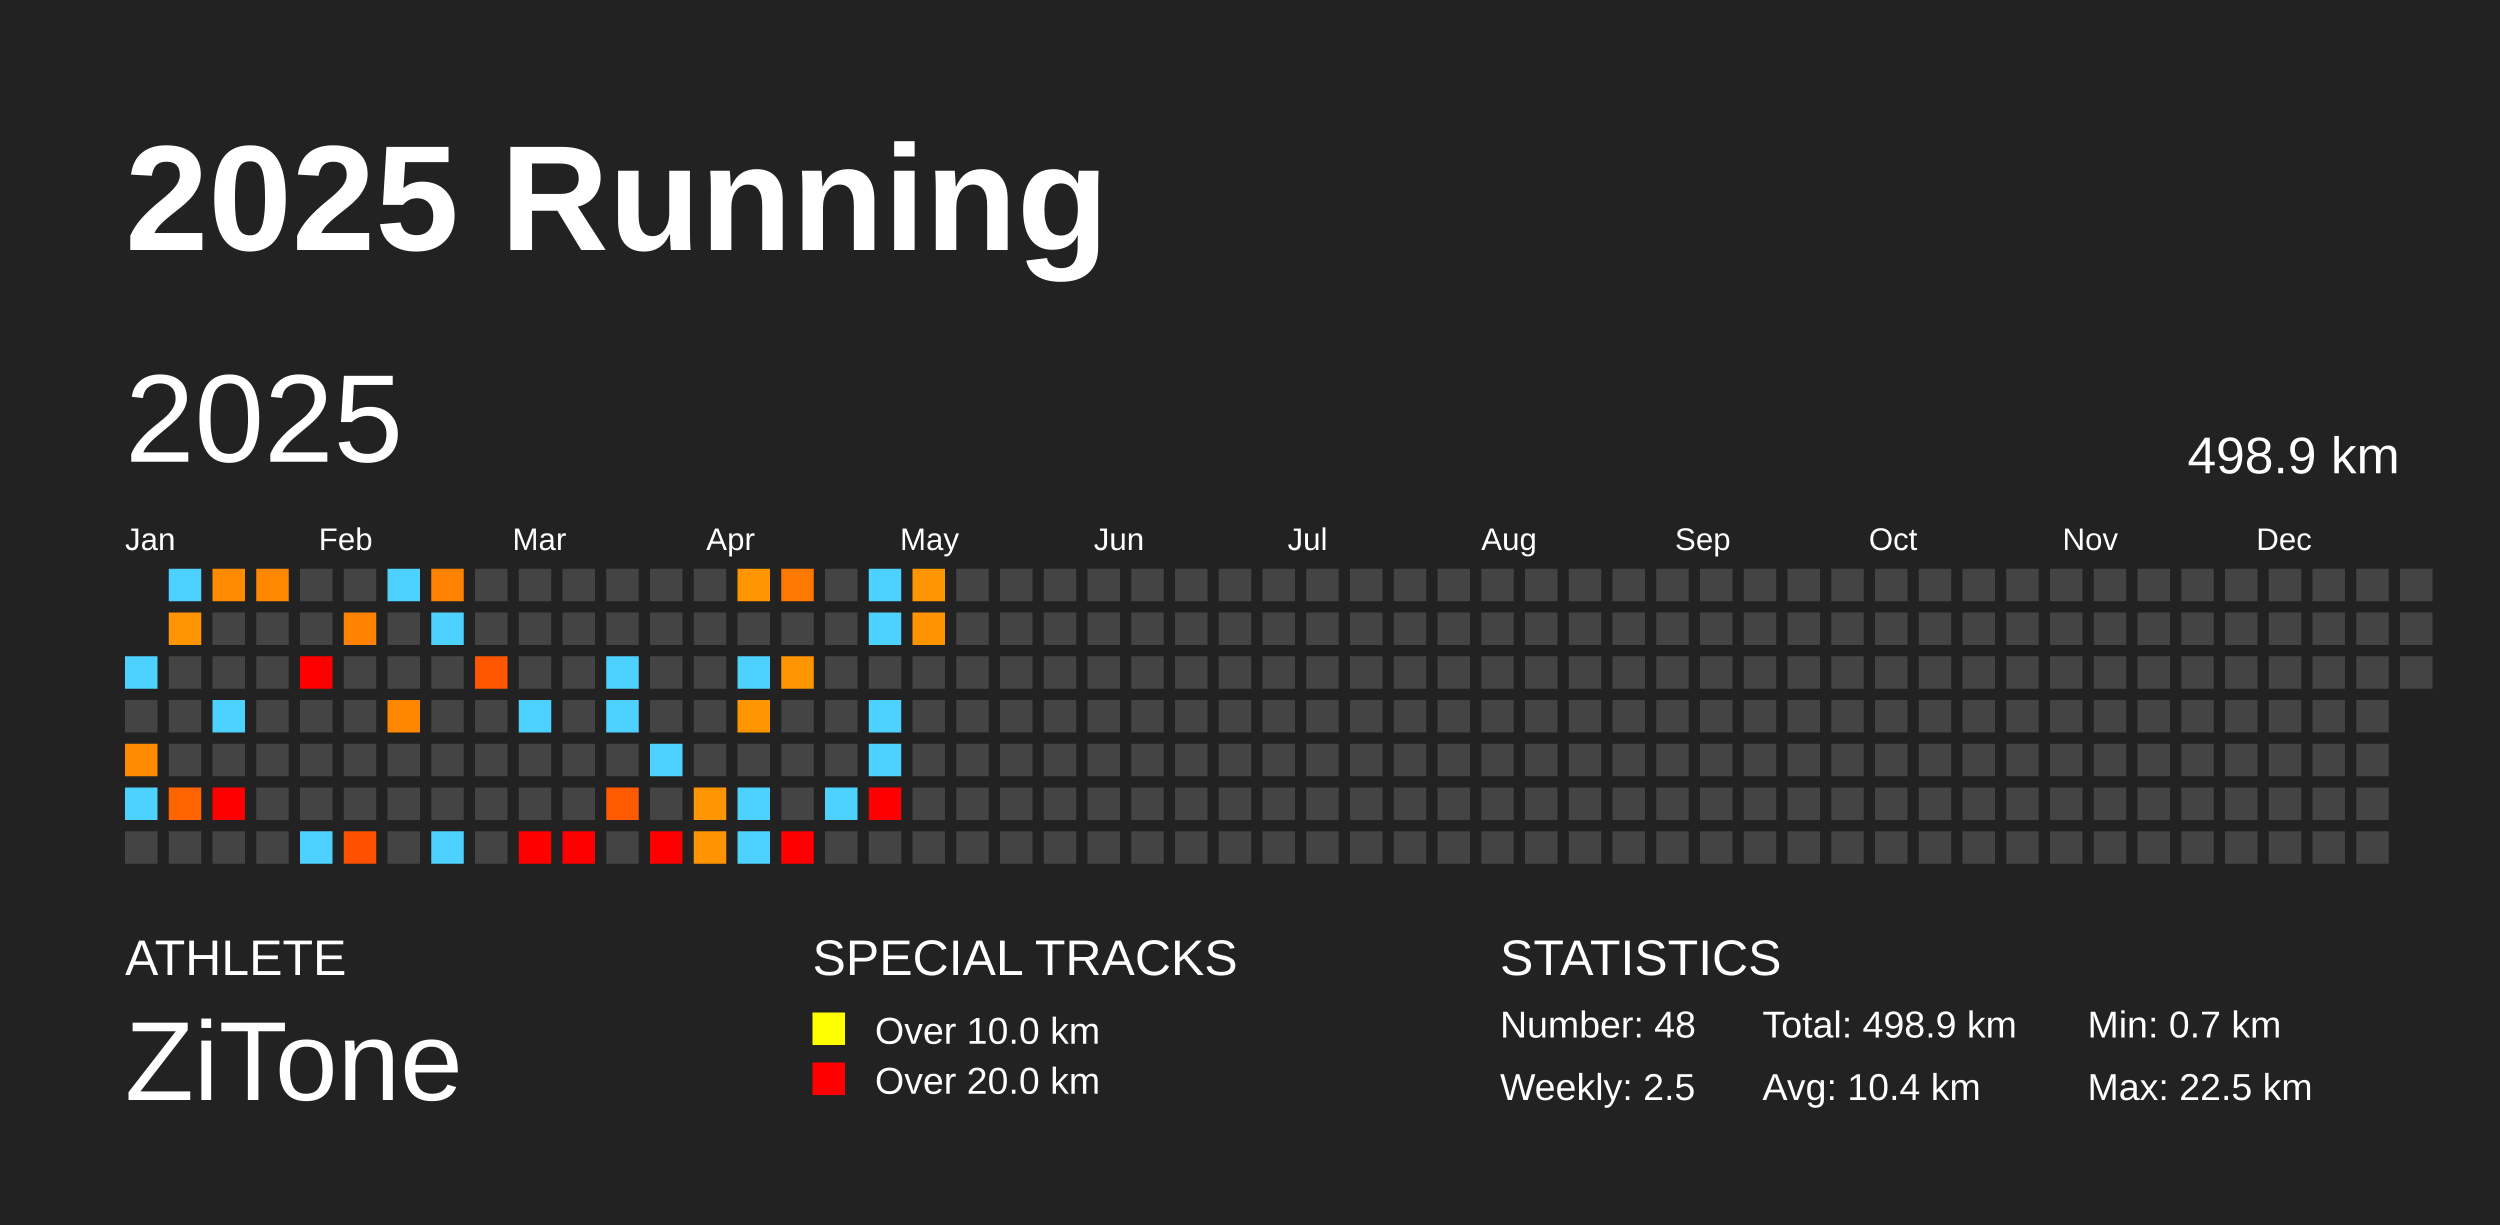
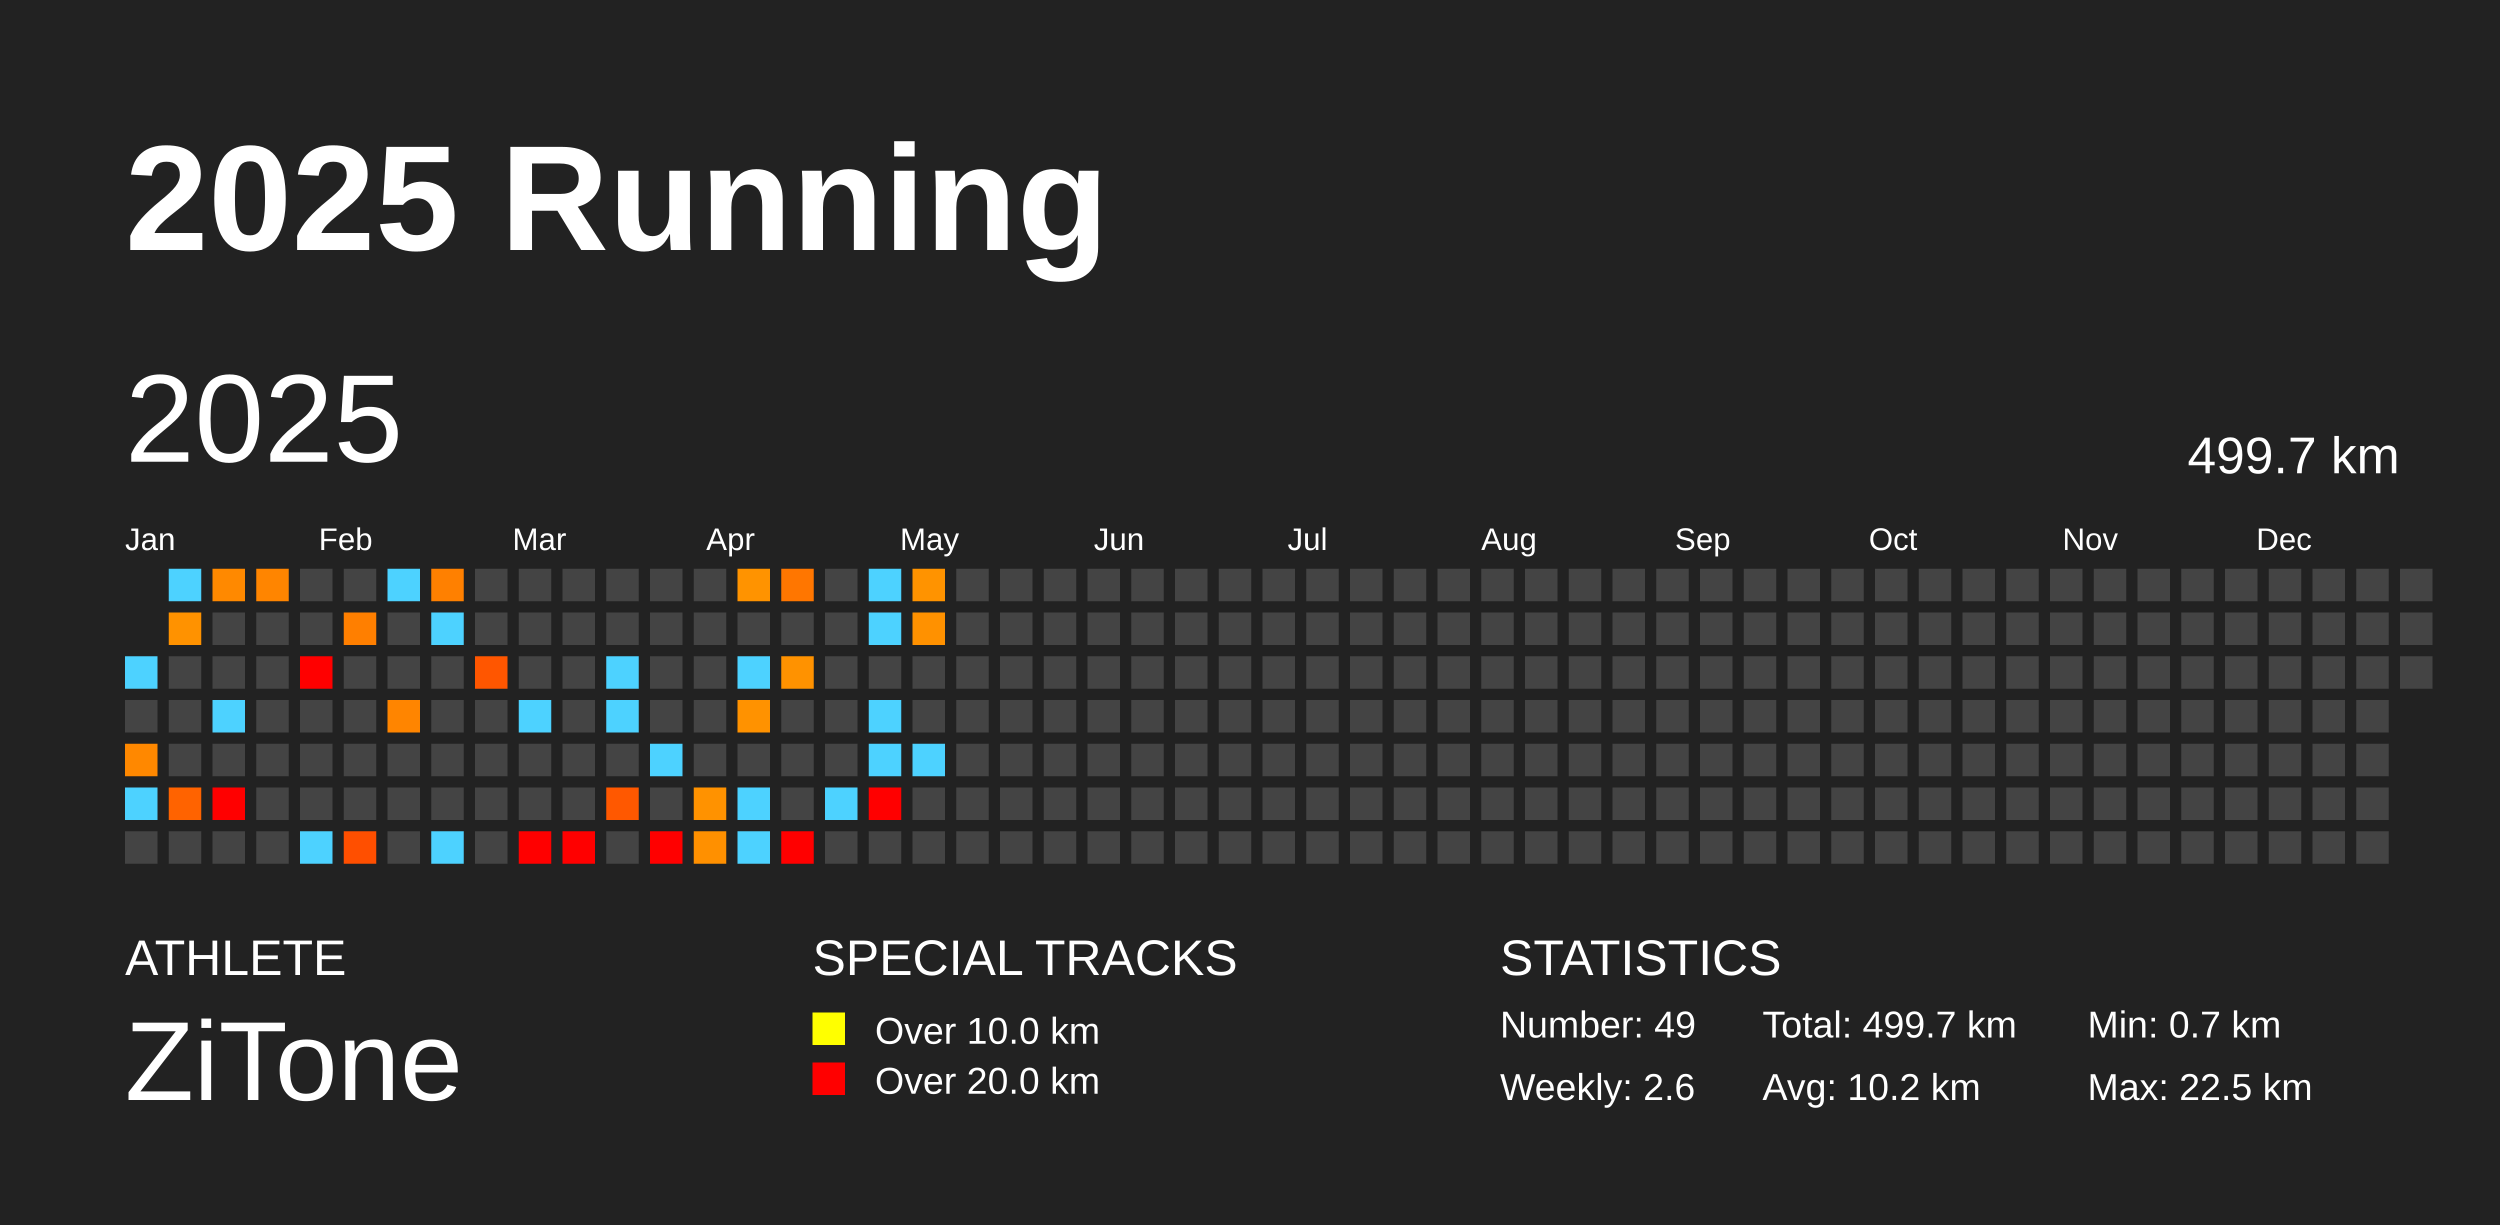
<svg xmlns="http://www.w3.org/2000/svg" baseProfile="full" height="98mm" version="1.1" viewBox="0,0,200,98" width="200mm">
  <defs />
  <rect fill="#222222" height="98" width="200" x="0" y="0" />
  <text fill="#FFFFFF" style="font-size:12px; font-family:Arial; font-weight:bold;" x="10" y="20">2025 Running</text>
  <text fill="#FFFFFF" style="font-size:4px; font-family:Arial" x="10" y="78">ATHLETE</text>
  <text fill="#FFFFFF" style="font-size:9px; font-family:Arial" x="10" y="88">ZiTone</text>
  <text fill="#FFFFFF" style="font-size:4px; font-family:Arial" x="65" y="78">SPECIAL TRACKS</text>
  <rect fill="yellow" height="2.6" width="2.6" x="65" y="81" />
  <text fill="#FFFFFF" style="font-size:3px; font-family:Arial" x="70" y="83.5">Over 10.0 km</text>
  <rect fill="red" height="2.6" width="2.6" x="65" y="85" />
  <text fill="#FFFFFF" style="font-size:3px; font-family:Arial" x="70" y="87.5">Over 20.0 km</text>
  <text fill="#FFFFFF" style="font-size:4px; font-family:Arial" x="120" y="78">STATISTICS</text>
-   <text fill="#FFFFFF" style="font-size:3px; font-family:Arial" x="120" y="83">Number: 48</text>
-   <text fill="#FFFFFF" style="font-size:3px; font-family:Arial" x="120" y="88">Weekly: 2.5</text>
-   <text fill="#FFFFFF" style="font-size:3px; font-family:Arial" x="141" y="83">Total: 498.9 km</text>
-   <text fill="#FFFFFF" style="font-size:3px; font-family:Arial" x="141" y="88">Avg: 10.4 km</text>
+   <text fill="#FFFFFF" style="font-size:3px; font-family:Arial" x="120" y="83">Number: 49</text>
+   <text fill="#FFFFFF" style="font-size:3px; font-family:Arial" x="120" y="88">Weekly: 2.6</text>
+   <text fill="#FFFFFF" style="font-size:3px; font-family:Arial" x="141" y="83">Total: 499.7 km</text>
+   <text fill="#FFFFFF" style="font-size:3px; font-family:Arial" x="141" y="88">Avg: 10.2 km</text>
  <text fill="#FFFFFF" style="font-size:3px; font-family:Arial" x="167" y="83">Min: 0.7 km</text>
  <text fill="#FFFFFF" style="font-size:3px; font-family:Arial" x="167" y="88">Max: 22.5 km</text>
  <text dominant-baseline="hanging" fill="#FFFFFF" style="font-size:10.0px; font-family:Arial;" x="10" y="30">2025</text>
-   <text dominant-baseline="hanging" fill="#FFFFFF" style="font-size:4.125px; font-family:Arial;" x="175" y="35">498.9 km</text>
+   <text dominant-baseline="hanging" fill="#FFFFFF" style="font-size:4.125px; font-family:Arial;" x="175" y="35">499.7 km</text>
  <text fill="#FFFFFF" style="font-size:2.5px; font-family:Arial" x="10.0" y="44">Jan</text>
  <text fill="#FFFFFF" style="font-size:2.5px; font-family:Arial" x="25.5" y="44">Feb</text>
  <text fill="#FFFFFF" style="font-size:2.5px; font-family:Arial" x="41.0" y="44">Mar</text>
  <text fill="#FFFFFF" style="font-size:2.5px; font-family:Arial" x="56.5" y="44">Apr</text>
  <text fill="#FFFFFF" style="font-size:2.5px; font-family:Arial" x="72.0" y="44">May</text>
  <text fill="#FFFFFF" style="font-size:2.5px; font-family:Arial" x="87.5" y="44">Jun</text>
  <text fill="#FFFFFF" style="font-size:2.5px; font-family:Arial" x="103.0" y="44">Jul</text>
  <text fill="#FFFFFF" style="font-size:2.5px; font-family:Arial" x="118.5" y="44">Aug</text>
  <text fill="#FFFFFF" style="font-size:2.5px; font-family:Arial" x="134.0" y="44">Sep</text>
  <text fill="#FFFFFF" style="font-size:2.5px; font-family:Arial" x="149.5" y="44">Oct</text>
  <text fill="#FFFFFF" style="font-size:2.5px; font-family:Arial" x="165.0" y="44">Nov</text>
  <text fill="#FFFFFF" style="font-size:2.5px; font-family:Arial" x="180.5" y="44">Dec</text>
  <rect fill="#4dd2ff" height="2.6" width="2.6" x="10.0" y="52.5" />
  <rect fill="#444444" height="2.6" width="2.6" x="10.0" y="56.0" />
-   <rect fill="#ff8b00" height="2.6" width="2.6" x="10.0" y="59.5" />
+   <rect fill="#ff8800" height="2.6" width="2.6" x="10.0" y="59.5" />
  <rect fill="#4dd2ff" height="2.6" width="2.6" x="10.0" y="63.0" />
  <rect fill="#444444" height="2.6" width="2.6" x="10.0" y="66.5" />
  <rect fill="#4dd2ff" height="2.6" width="2.6" x="13.5" y="45.5" />
-   <rect fill="#ff9500" height="2.6" width="2.6" x="13.5" y="49.0" />
+   <rect fill="#ff9200" height="2.6" width="2.6" x="13.5" y="49.0" />
  <rect fill="#444444" height="2.6" width="2.6" x="13.5" y="52.5" />
  <rect fill="#444444" height="2.6" width="2.6" x="13.5" y="56.0" />
  <rect fill="#444444" height="2.6" width="2.6" x="13.5" y="59.5" />
-   <rect fill="#ff6400" height="2.6" width="2.6" x="13.5" y="63.0" />
+   <rect fill="#ff6300" height="2.6" width="2.6" x="13.5" y="63.0" />
  <rect fill="#444444" height="2.6" width="2.6" x="13.5" y="66.5" />
-   <rect fill="#ff8c00" height="2.6" width="2.6" x="17.0" y="45.5" />
+   <rect fill="#ff8900" height="2.6" width="2.6" x="17.0" y="45.5" />
  <rect fill="#444444" height="2.6" width="2.6" x="17.0" y="49.0" />
  <rect fill="#444444" height="2.6" width="2.6" x="17.0" y="52.5" />
  <rect fill="#4dd2ff" height="2.6" width="2.6" x="17.0" y="56.0" />
  <rect fill="#444444" height="2.6" width="2.6" x="17.0" y="59.5" />
  <rect fill="red" height="2.6" width="2.6" x="17.0" y="63.0" />
  <rect fill="#444444" height="2.6" width="2.6" x="17.0" y="66.5" />
-   <rect fill="#ff8800" height="2.6" width="2.6" x="20.5" y="45.5" />
+   <rect fill="#ff8500" height="2.6" width="2.6" x="20.5" y="45.5" />
  <rect fill="#444444" height="2.6" width="2.6" x="20.5" y="49.0" />
  <rect fill="#444444" height="2.6" width="2.6" x="20.5" y="52.5" />
  <rect fill="#444444" height="2.6" width="2.6" x="20.5" y="56.0" />
  <rect fill="#444444" height="2.6" width="2.6" x="20.5" y="59.5" />
  <rect fill="#444444" height="2.6" width="2.6" x="20.5" y="63.0" />
  <rect fill="#444444" height="2.6" width="2.6" x="20.5" y="66.5" />
  <rect fill="#444444" height="2.6" width="2.6" x="24.0" y="45.5" />
  <rect fill="#444444" height="2.6" width="2.6" x="24.0" y="49.0" />
  <rect fill="red" height="2.6" width="2.6" x="24.0" y="52.5" />
  <rect fill="#444444" height="2.6" width="2.6" x="24.0" y="56.0" />
  <rect fill="#444444" height="2.6" width="2.6" x="24.0" y="59.5" />
  <rect fill="#444444" height="2.6" width="2.6" x="24.0" y="63.0" />
  <rect fill="#4dd2ff" height="2.6" width="2.6" x="24.0" y="66.5" />
  <rect fill="#444444" height="2.6" width="2.6" x="27.5" y="45.5" />
-   <rect fill="#ff8200" height="2.6" width="2.6" x="27.5" y="49.0" />
+   <rect fill="#ff7f00" height="2.6" width="2.6" x="27.5" y="49.0" />
  <rect fill="#444444" height="2.6" width="2.6" x="27.5" y="52.5" />
  <rect fill="#444444" height="2.6" width="2.6" x="27.5" y="56.0" />
  <rect fill="#444444" height="2.6" width="2.6" x="27.5" y="59.5" />
  <rect fill="#444444" height="2.6" width="2.6" x="27.5" y="63.0" />
-   <rect fill="#ff5100" height="2.6" width="2.6" x="27.5" y="66.5" />
+   <rect fill="#ff4f00" height="2.6" width="2.6" x="27.5" y="66.5" />
  <rect fill="#4dd2ff" height="2.6" width="2.6" x="31.0" y="45.5" />
  <rect fill="#444444" height="2.6" width="2.6" x="31.0" y="49.0" />
  <rect fill="#444444" height="2.6" width="2.6" x="31.0" y="52.5" />
-   <rect fill="#ff8700" height="2.6" width="2.6" x="31.0" y="56.0" />
+   <rect fill="#ff8500" height="2.6" width="2.6" x="31.0" y="56.0" />
  <rect fill="#444444" height="2.6" width="2.6" x="31.0" y="59.5" />
  <rect fill="#444444" height="2.6" width="2.6" x="31.0" y="63.0" />
  <rect fill="#444444" height="2.6" width="2.6" x="31.0" y="66.5" />
-   <rect fill="#ff8300" height="2.6" width="2.6" x="34.5" y="45.5" />
+   <rect fill="#ff8000" height="2.6" width="2.6" x="34.5" y="45.5" />
  <rect fill="#4dd2ff" height="2.6" width="2.6" x="34.5" y="49.0" />
  <rect fill="#444444" height="2.6" width="2.6" x="34.5" y="52.5" />
  <rect fill="#444444" height="2.6" width="2.6" x="34.5" y="56.0" />
  <rect fill="#444444" height="2.6" width="2.6" x="34.5" y="59.5" />
  <rect fill="#444444" height="2.6" width="2.6" x="34.5" y="63.0" />
  <rect fill="#4dd2ff" height="2.6" width="2.6" x="34.5" y="66.5" />
  <rect fill="#444444" height="2.6" width="2.6" x="38.0" y="45.5" />
  <rect fill="#444444" height="2.6" width="2.6" x="38.0" y="49.0" />
-   <rect fill="#ff5700" height="2.6" width="2.6" x="38.0" y="52.5" />
+   <rect fill="#ff5600" height="2.6" width="2.6" x="38.0" y="52.5" />
  <rect fill="#444444" height="2.6" width="2.6" x="38.0" y="56.0" />
  <rect fill="#444444" height="2.6" width="2.6" x="38.0" y="59.5" />
  <rect fill="#444444" height="2.6" width="2.6" x="38.0" y="63.0" />
  <rect fill="#444444" height="2.6" width="2.6" x="38.0" y="66.5" />
  <rect fill="#444444" height="2.6" width="2.6" x="41.5" y="45.5" />
  <rect fill="#444444" height="2.6" width="2.6" x="41.5" y="49.0" />
  <rect fill="#444444" height="2.6" width="2.6" x="41.5" y="52.5" />
  <rect fill="#4dd2ff" height="2.6" width="2.6" x="41.5" y="56.0" />
  <rect fill="#444444" height="2.6" width="2.6" x="41.5" y="59.5" />
  <rect fill="#444444" height="2.6" width="2.6" x="41.5" y="63.0" />
  <rect fill="red" height="2.6" width="2.6" x="41.5" y="66.5" />
  <rect fill="#444444" height="2.6" width="2.6" x="45.0" y="45.5" />
  <rect fill="#444444" height="2.6" width="2.6" x="45.0" y="49.0" />
  <rect fill="#444444" height="2.6" width="2.6" x="45.0" y="52.5" />
  <rect fill="#444444" height="2.6" width="2.6" x="45.0" y="56.0" />
  <rect fill="#444444" height="2.6" width="2.6" x="45.0" y="59.5" />
  <rect fill="#444444" height="2.6" width="2.6" x="45.0" y="63.0" />
  <rect fill="red" height="2.6" width="2.6" x="45.0" y="66.5" />
  <rect fill="#444444" height="2.6" width="2.6" x="48.5" y="45.5" />
  <rect fill="#444444" height="2.6" width="2.6" x="48.5" y="49.0" />
  <rect fill="#4dd2ff" height="2.6" width="2.6" x="48.5" y="52.5" />
  <rect fill="#4dd2ff" height="2.6" width="2.6" x="48.5" y="56.0" />
  <rect fill="#444444" height="2.6" width="2.6" x="48.5" y="59.5" />
-   <rect fill="#ff5a00" height="2.6" width="2.6" x="48.5" y="63.0" />
+   <rect fill="#ff5800" height="2.6" width="2.6" x="48.5" y="63.0" />
  <rect fill="#444444" height="2.6" width="2.6" x="48.5" y="66.5" />
  <rect fill="#444444" height="2.6" width="2.6" x="52.0" y="45.5" />
  <rect fill="#444444" height="2.6" width="2.6" x="52.0" y="49.0" />
  <rect fill="#444444" height="2.6" width="2.6" x="52.0" y="52.5" />
  <rect fill="#444444" height="2.6" width="2.6" x="52.0" y="56.0" />
  <rect fill="#4dd2ff" height="2.6" width="2.6" x="52.0" y="59.5" />
  <rect fill="#444444" height="2.6" width="2.6" x="52.0" y="63.0" />
  <rect fill="red" height="2.6" width="2.6" x="52.0" y="66.5" />
  <rect fill="#444444" height="2.6" width="2.6" x="55.5" y="45.5" />
  <rect fill="#444444" height="2.6" width="2.6" x="55.5" y="49.0" />
  <rect fill="#444444" height="2.6" width="2.6" x="55.5" y="52.5" />
  <rect fill="#444444" height="2.6" width="2.6" x="55.5" y="56.0" />
  <rect fill="#444444" height="2.6" width="2.6" x="55.5" y="59.5" />
-   <rect fill="#ff9500" height="2.6" width="2.6" x="55.5" y="63.0" />
-   <rect fill="#ff9300" height="2.6" width="2.6" x="55.5" y="66.5" />
-   <rect fill="#ff9500" height="2.6" width="2.6" x="59.0" y="45.5" />
+   <rect fill="#ff9200" height="2.6" width="2.6" x="55.5" y="63.0" />
+   <rect fill="#ff9000" height="2.6" width="2.6" x="55.5" y="66.5" />
+   <rect fill="#ff9300" height="2.6" width="2.6" x="59.0" y="45.5" />
  <rect fill="#444444" height="2.6" width="2.6" x="59.0" y="49.0" />
  <rect fill="#4dd2ff" height="2.6" width="2.6" x="59.0" y="52.5" />
-   <rect fill="#ff9500" height="2.6" width="2.6" x="59.0" y="56.0" />
+   <rect fill="#ff9200" height="2.6" width="2.6" x="59.0" y="56.0" />
  <rect fill="#444444" height="2.6" width="2.6" x="59.0" y="59.5" />
  <rect fill="#4dd2ff" height="2.6" width="2.6" x="59.0" y="63.0" />
  <rect fill="#4dd2ff" height="2.6" width="2.6" x="59.0" y="66.5" />
-   <rect fill="#ff7900" height="2.6" width="2.6" x="62.5" y="45.5" />
+   <rect fill="#ff7600" height="2.6" width="2.6" x="62.5" y="45.5" />
  <rect fill="#444444" height="2.6" width="2.6" x="62.5" y="49.0" />
-   <rect fill="#ff9500" height="2.6" width="2.6" x="62.5" y="52.5" />
+   <rect fill="#ff9200" height="2.6" width="2.6" x="62.5" y="52.5" />
  <rect fill="#444444" height="2.6" width="2.6" x="62.5" y="56.0" />
  <rect fill="#444444" height="2.6" width="2.6" x="62.5" y="59.5" />
  <rect fill="#444444" height="2.6" width="2.6" x="62.5" y="63.0" />
  <rect fill="red" height="2.6" width="2.6" x="62.5" y="66.5" />
  <rect fill="#444444" height="2.6" width="2.6" x="66.0" y="45.5" />
  <rect fill="#444444" height="2.6" width="2.6" x="66.0" y="49.0" />
  <rect fill="#444444" height="2.6" width="2.6" x="66.0" y="52.5" />
  <rect fill="#444444" height="2.6" width="2.6" x="66.0" y="56.0" />
  <rect fill="#444444" height="2.6" width="2.6" x="66.0" y="59.5" />
  <rect fill="#4dd2ff" height="2.6" width="2.6" x="66.0" y="63.0" />
  <rect fill="#444444" height="2.6" width="2.6" x="66.0" y="66.5" />
  <rect fill="#4dd2ff" height="2.6" width="2.6" x="69.5" y="45.5" />
  <rect fill="#4dd2ff" height="2.6" width="2.6" x="69.5" y="49.0" />
  <rect fill="#444444" height="2.6" width="2.6" x="69.5" y="52.5" />
  <rect fill="#4dd2ff" height="2.6" width="2.6" x="69.5" y="56.0" />
  <rect fill="#4dd2ff" height="2.6" width="2.6" x="69.5" y="59.5" />
  <rect fill="red" height="2.6" width="2.6" x="69.5" y="63.0" />
  <rect fill="#444444" height="2.6" width="2.6" x="69.5" y="66.5" />
-   <rect fill="#ff9500" height="2.6" width="2.6" x="73.0" y="45.5" />
-   <rect fill="#ff9400" height="2.6" width="2.6" x="73.0" y="49.0" />
+   <rect fill="#ff9300" height="2.6" width="2.6" x="73.0" y="45.5" />
+   <rect fill="#ff9100" height="2.6" width="2.6" x="73.0" y="49.0" />
  <rect fill="#444444" height="2.6" width="2.6" x="73.0" y="52.5" />
  <rect fill="#444444" height="2.6" width="2.6" x="73.0" y="56.0" />
-   <rect fill="#444444" height="2.6" width="2.6" x="73.0" y="59.5" />
+   <rect fill="#4dd2ff" height="2.6" width="2.6" x="73.0" y="59.5" />
  <rect fill="#444444" height="2.6" width="2.6" x="73.0" y="63.0" />
  <rect fill="#444444" height="2.6" width="2.6" x="73.0" y="66.5" />
  <rect fill="#444444" height="2.6" width="2.6" x="76.5" y="45.5" />
  <rect fill="#444444" height="2.6" width="2.6" x="76.5" y="49.0" />
  <rect fill="#444444" height="2.6" width="2.6" x="76.5" y="52.5" />
  <rect fill="#444444" height="2.6" width="2.6" x="76.5" y="56.0" />
  <rect fill="#444444" height="2.6" width="2.6" x="76.5" y="59.5" />
  <rect fill="#444444" height="2.6" width="2.6" x="76.5" y="63.0" />
  <rect fill="#444444" height="2.6" width="2.6" x="76.5" y="66.5" />
  <rect fill="#444444" height="2.6" width="2.6" x="80.0" y="45.5" />
  <rect fill="#444444" height="2.6" width="2.6" x="80.0" y="49.0" />
  <rect fill="#444444" height="2.6" width="2.6" x="80.0" y="52.5" />
  <rect fill="#444444" height="2.6" width="2.6" x="80.0" y="56.0" />
  <rect fill="#444444" height="2.6" width="2.6" x="80.0" y="59.5" />
  <rect fill="#444444" height="2.6" width="2.6" x="80.0" y="63.0" />
  <rect fill="#444444" height="2.6" width="2.6" x="80.0" y="66.5" />
  <rect fill="#444444" height="2.6" width="2.6" x="83.5" y="45.5" />
  <rect fill="#444444" height="2.6" width="2.6" x="83.5" y="49.0" />
  <rect fill="#444444" height="2.6" width="2.6" x="83.5" y="52.5" />
  <rect fill="#444444" height="2.6" width="2.6" x="83.5" y="56.0" />
  <rect fill="#444444" height="2.6" width="2.6" x="83.5" y="59.5" />
  <rect fill="#444444" height="2.6" width="2.6" x="83.5" y="63.0" />
  <rect fill="#444444" height="2.6" width="2.6" x="83.5" y="66.5" />
  <rect fill="#444444" height="2.6" width="2.6" x="87.0" y="45.5" />
  <rect fill="#444444" height="2.6" width="2.6" x="87.0" y="49.0" />
  <rect fill="#444444" height="2.6" width="2.6" x="87.0" y="52.5" />
  <rect fill="#444444" height="2.6" width="2.6" x="87.0" y="56.0" />
  <rect fill="#444444" height="2.6" width="2.6" x="87.0" y="59.5" />
  <rect fill="#444444" height="2.6" width="2.6" x="87.0" y="63.0" />
  <rect fill="#444444" height="2.6" width="2.6" x="87.0" y="66.5" />
  <rect fill="#444444" height="2.6" width="2.6" x="90.5" y="45.5" />
  <rect fill="#444444" height="2.6" width="2.6" x="90.5" y="49.0" />
  <rect fill="#444444" height="2.6" width="2.6" x="90.5" y="52.5" />
  <rect fill="#444444" height="2.6" width="2.6" x="90.5" y="56.0" />
  <rect fill="#444444" height="2.6" width="2.6" x="90.5" y="59.5" />
  <rect fill="#444444" height="2.6" width="2.6" x="90.5" y="63.0" />
  <rect fill="#444444" height="2.6" width="2.6" x="90.5" y="66.5" />
  <rect fill="#444444" height="2.6" width="2.6" x="94.0" y="45.5" />
  <rect fill="#444444" height="2.6" width="2.6" x="94.0" y="49.0" />
  <rect fill="#444444" height="2.6" width="2.6" x="94.0" y="52.5" />
  <rect fill="#444444" height="2.6" width="2.6" x="94.0" y="56.0" />
  <rect fill="#444444" height="2.6" width="2.6" x="94.0" y="59.5" />
  <rect fill="#444444" height="2.6" width="2.6" x="94.0" y="63.0" />
  <rect fill="#444444" height="2.6" width="2.6" x="94.0" y="66.5" />
  <rect fill="#444444" height="2.6" width="2.6" x="97.5" y="45.5" />
  <rect fill="#444444" height="2.6" width="2.6" x="97.5" y="49.0" />
  <rect fill="#444444" height="2.6" width="2.6" x="97.5" y="52.5" />
  <rect fill="#444444" height="2.6" width="2.6" x="97.5" y="56.0" />
  <rect fill="#444444" height="2.6" width="2.6" x="97.5" y="59.5" />
  <rect fill="#444444" height="2.6" width="2.6" x="97.5" y="63.0" />
  <rect fill="#444444" height="2.6" width="2.6" x="97.5" y="66.5" />
  <rect fill="#444444" height="2.6" width="2.6" x="101.0" y="45.5" />
  <rect fill="#444444" height="2.6" width="2.6" x="101.0" y="49.0" />
  <rect fill="#444444" height="2.6" width="2.6" x="101.0" y="52.5" />
  <rect fill="#444444" height="2.6" width="2.6" x="101.0" y="56.0" />
  <rect fill="#444444" height="2.6" width="2.6" x="101.0" y="59.5" />
  <rect fill="#444444" height="2.6" width="2.6" x="101.0" y="63.0" />
  <rect fill="#444444" height="2.6" width="2.6" x="101.0" y="66.5" />
  <rect fill="#444444" height="2.6" width="2.6" x="104.5" y="45.5" />
  <rect fill="#444444" height="2.6" width="2.6" x="104.5" y="49.0" />
  <rect fill="#444444" height="2.6" width="2.6" x="104.5" y="52.5" />
  <rect fill="#444444" height="2.6" width="2.6" x="104.5" y="56.0" />
  <rect fill="#444444" height="2.6" width="2.6" x="104.5" y="59.5" />
  <rect fill="#444444" height="2.6" width="2.6" x="104.5" y="63.0" />
  <rect fill="#444444" height="2.6" width="2.6" x="104.5" y="66.5" />
  <rect fill="#444444" height="2.6" width="2.6" x="108.0" y="45.5" />
  <rect fill="#444444" height="2.6" width="2.6" x="108.0" y="49.0" />
  <rect fill="#444444" height="2.6" width="2.6" x="108.0" y="52.5" />
  <rect fill="#444444" height="2.6" width="2.6" x="108.0" y="56.0" />
  <rect fill="#444444" height="2.6" width="2.6" x="108.0" y="59.5" />
  <rect fill="#444444" height="2.6" width="2.6" x="108.0" y="63.0" />
  <rect fill="#444444" height="2.6" width="2.6" x="108.0" y="66.5" />
  <rect fill="#444444" height="2.6" width="2.6" x="111.5" y="45.5" />
  <rect fill="#444444" height="2.6" width="2.6" x="111.5" y="49.0" />
  <rect fill="#444444" height="2.6" width="2.6" x="111.5" y="52.5" />
  <rect fill="#444444" height="2.6" width="2.6" x="111.5" y="56.0" />
  <rect fill="#444444" height="2.6" width="2.6" x="111.5" y="59.5" />
  <rect fill="#444444" height="2.6" width="2.6" x="111.5" y="63.0" />
  <rect fill="#444444" height="2.6" width="2.6" x="111.5" y="66.5" />
  <rect fill="#444444" height="2.6" width="2.6" x="115.0" y="45.5" />
  <rect fill="#444444" height="2.6" width="2.6" x="115.0" y="49.0" />
  <rect fill="#444444" height="2.6" width="2.6" x="115.0" y="52.5" />
  <rect fill="#444444" height="2.6" width="2.6" x="115.0" y="56.0" />
  <rect fill="#444444" height="2.6" width="2.6" x="115.0" y="59.5" />
  <rect fill="#444444" height="2.6" width="2.6" x="115.0" y="63.0" />
  <rect fill="#444444" height="2.6" width="2.6" x="115.0" y="66.5" />
  <rect fill="#444444" height="2.6" width="2.6" x="118.5" y="45.5" />
  <rect fill="#444444" height="2.6" width="2.6" x="118.5" y="49.0" />
  <rect fill="#444444" height="2.6" width="2.6" x="118.5" y="52.5" />
  <rect fill="#444444" height="2.6" width="2.6" x="118.5" y="56.0" />
  <rect fill="#444444" height="2.6" width="2.6" x="118.5" y="59.5" />
  <rect fill="#444444" height="2.6" width="2.6" x="118.5" y="63.0" />
  <rect fill="#444444" height="2.6" width="2.6" x="118.5" y="66.5" />
  <rect fill="#444444" height="2.6" width="2.6" x="122.0" y="45.5" />
  <rect fill="#444444" height="2.6" width="2.6" x="122.0" y="49.0" />
  <rect fill="#444444" height="2.6" width="2.6" x="122.0" y="52.5" />
  <rect fill="#444444" height="2.6" width="2.6" x="122.0" y="56.0" />
  <rect fill="#444444" height="2.6" width="2.6" x="122.0" y="59.5" />
  <rect fill="#444444" height="2.6" width="2.6" x="122.0" y="63.0" />
  <rect fill="#444444" height="2.6" width="2.6" x="122.0" y="66.5" />
  <rect fill="#444444" height="2.6" width="2.6" x="125.5" y="45.5" />
  <rect fill="#444444" height="2.6" width="2.6" x="125.5" y="49.0" />
  <rect fill="#444444" height="2.6" width="2.6" x="125.5" y="52.5" />
  <rect fill="#444444" height="2.6" width="2.6" x="125.5" y="56.0" />
  <rect fill="#444444" height="2.6" width="2.6" x="125.5" y="59.5" />
  <rect fill="#444444" height="2.6" width="2.6" x="125.5" y="63.0" />
  <rect fill="#444444" height="2.6" width="2.6" x="125.5" y="66.5" />
  <rect fill="#444444" height="2.6" width="2.6" x="129.0" y="45.5" />
  <rect fill="#444444" height="2.6" width="2.6" x="129.0" y="49.0" />
  <rect fill="#444444" height="2.6" width="2.6" x="129.0" y="52.5" />
  <rect fill="#444444" height="2.6" width="2.6" x="129.0" y="56.0" />
  <rect fill="#444444" height="2.6" width="2.6" x="129.0" y="59.5" />
  <rect fill="#444444" height="2.6" width="2.6" x="129.0" y="63.0" />
  <rect fill="#444444" height="2.6" width="2.6" x="129.0" y="66.5" />
  <rect fill="#444444" height="2.6" width="2.6" x="132.5" y="45.5" />
  <rect fill="#444444" height="2.6" width="2.6" x="132.5" y="49.0" />
  <rect fill="#444444" height="2.6" width="2.6" x="132.5" y="52.5" />
  <rect fill="#444444" height="2.6" width="2.6" x="132.5" y="56.0" />
  <rect fill="#444444" height="2.6" width="2.6" x="132.5" y="59.5" />
  <rect fill="#444444" height="2.6" width="2.6" x="132.5" y="63.0" />
  <rect fill="#444444" height="2.6" width="2.6" x="132.5" y="66.5" />
  <rect fill="#444444" height="2.6" width="2.6" x="136.0" y="45.5" />
  <rect fill="#444444" height="2.6" width="2.6" x="136.0" y="49.0" />
  <rect fill="#444444" height="2.6" width="2.6" x="136.0" y="52.5" />
  <rect fill="#444444" height="2.6" width="2.6" x="136.0" y="56.0" />
  <rect fill="#444444" height="2.6" width="2.6" x="136.0" y="59.5" />
  <rect fill="#444444" height="2.6" width="2.6" x="136.0" y="63.0" />
  <rect fill="#444444" height="2.6" width="2.6" x="136.0" y="66.5" />
  <rect fill="#444444" height="2.6" width="2.6" x="139.5" y="45.5" />
  <rect fill="#444444" height="2.6" width="2.6" x="139.5" y="49.0" />
  <rect fill="#444444" height="2.6" width="2.6" x="139.5" y="52.5" />
  <rect fill="#444444" height="2.6" width="2.6" x="139.5" y="56.0" />
  <rect fill="#444444" height="2.6" width="2.6" x="139.5" y="59.5" />
  <rect fill="#444444" height="2.6" width="2.6" x="139.5" y="63.0" />
  <rect fill="#444444" height="2.6" width="2.6" x="139.5" y="66.5" />
  <rect fill="#444444" height="2.6" width="2.6" x="143.0" y="45.5" />
  <rect fill="#444444" height="2.6" width="2.6" x="143.0" y="49.0" />
  <rect fill="#444444" height="2.6" width="2.6" x="143.0" y="52.5" />
  <rect fill="#444444" height="2.6" width="2.6" x="143.0" y="56.0" />
  <rect fill="#444444" height="2.6" width="2.6" x="143.0" y="59.5" />
  <rect fill="#444444" height="2.6" width="2.6" x="143.0" y="63.0" />
  <rect fill="#444444" height="2.6" width="2.6" x="143.0" y="66.5" />
  <rect fill="#444444" height="2.6" width="2.6" x="146.5" y="45.5" />
  <rect fill="#444444" height="2.6" width="2.6" x="146.5" y="49.0" />
  <rect fill="#444444" height="2.6" width="2.6" x="146.5" y="52.5" />
  <rect fill="#444444" height="2.6" width="2.6" x="146.5" y="56.0" />
  <rect fill="#444444" height="2.6" width="2.6" x="146.5" y="59.5" />
  <rect fill="#444444" height="2.6" width="2.6" x="146.5" y="63.0" />
  <rect fill="#444444" height="2.6" width="2.6" x="146.5" y="66.5" />
  <rect fill="#444444" height="2.6" width="2.6" x="150.0" y="45.5" />
  <rect fill="#444444" height="2.6" width="2.6" x="150.0" y="49.0" />
  <rect fill="#444444" height="2.6" width="2.6" x="150.0" y="52.5" />
  <rect fill="#444444" height="2.6" width="2.6" x="150.0" y="56.0" />
  <rect fill="#444444" height="2.6" width="2.6" x="150.0" y="59.5" />
  <rect fill="#444444" height="2.6" width="2.6" x="150.0" y="63.0" />
  <rect fill="#444444" height="2.6" width="2.6" x="150.0" y="66.5" />
  <rect fill="#444444" height="2.6" width="2.6" x="153.5" y="45.5" />
  <rect fill="#444444" height="2.6" width="2.6" x="153.5" y="49.0" />
  <rect fill="#444444" height="2.6" width="2.6" x="153.5" y="52.5" />
  <rect fill="#444444" height="2.6" width="2.6" x="153.5" y="56.0" />
  <rect fill="#444444" height="2.6" width="2.6" x="153.5" y="59.5" />
  <rect fill="#444444" height="2.6" width="2.6" x="153.5" y="63.0" />
  <rect fill="#444444" height="2.6" width="2.6" x="153.5" y="66.5" />
  <rect fill="#444444" height="2.6" width="2.6" x="157.0" y="45.5" />
  <rect fill="#444444" height="2.6" width="2.6" x="157.0" y="49.0" />
  <rect fill="#444444" height="2.6" width="2.6" x="157.0" y="52.5" />
  <rect fill="#444444" height="2.6" width="2.6" x="157.0" y="56.0" />
  <rect fill="#444444" height="2.6" width="2.6" x="157.0" y="59.5" />
  <rect fill="#444444" height="2.6" width="2.6" x="157.0" y="63.0" />
  <rect fill="#444444" height="2.6" width="2.6" x="157.0" y="66.5" />
  <rect fill="#444444" height="2.6" width="2.6" x="160.5" y="45.5" />
  <rect fill="#444444" height="2.6" width="2.6" x="160.5" y="49.0" />
  <rect fill="#444444" height="2.6" width="2.6" x="160.5" y="52.5" />
  <rect fill="#444444" height="2.6" width="2.6" x="160.5" y="56.0" />
  <rect fill="#444444" height="2.6" width="2.6" x="160.5" y="59.5" />
  <rect fill="#444444" height="2.6" width="2.6" x="160.5" y="63.0" />
  <rect fill="#444444" height="2.6" width="2.6" x="160.5" y="66.5" />
  <rect fill="#444444" height="2.6" width="2.6" x="164.0" y="45.5" />
  <rect fill="#444444" height="2.6" width="2.6" x="164.0" y="49.0" />
  <rect fill="#444444" height="2.6" width="2.6" x="164.0" y="52.5" />
  <rect fill="#444444" height="2.6" width="2.6" x="164.0" y="56.0" />
  <rect fill="#444444" height="2.6" width="2.6" x="164.0" y="59.5" />
  <rect fill="#444444" height="2.6" width="2.6" x="164.0" y="63.0" />
  <rect fill="#444444" height="2.6" width="2.6" x="164.0" y="66.5" />
  <rect fill="#444444" height="2.6" width="2.6" x="167.5" y="45.5" />
  <rect fill="#444444" height="2.6" width="2.6" x="167.5" y="49.0" />
  <rect fill="#444444" height="2.6" width="2.6" x="167.5" y="52.5" />
  <rect fill="#444444" height="2.6" width="2.6" x="167.5" y="56.0" />
  <rect fill="#444444" height="2.6" width="2.6" x="167.5" y="59.5" />
  <rect fill="#444444" height="2.6" width="2.6" x="167.5" y="63.0" />
  <rect fill="#444444" height="2.6" width="2.6" x="167.5" y="66.5" />
  <rect fill="#444444" height="2.6" width="2.6" x="171.0" y="45.5" />
  <rect fill="#444444" height="2.6" width="2.6" x="171.0" y="49.0" />
  <rect fill="#444444" height="2.6" width="2.6" x="171.0" y="52.5" />
  <rect fill="#444444" height="2.6" width="2.6" x="171.0" y="56.0" />
  <rect fill="#444444" height="2.6" width="2.6" x="171.0" y="59.5" />
  <rect fill="#444444" height="2.6" width="2.6" x="171.0" y="63.0" />
  <rect fill="#444444" height="2.6" width="2.6" x="171.0" y="66.5" />
  <rect fill="#444444" height="2.6" width="2.6" x="174.5" y="45.5" />
  <rect fill="#444444" height="2.6" width="2.6" x="174.5" y="49.0" />
  <rect fill="#444444" height="2.6" width="2.6" x="174.5" y="52.5" />
  <rect fill="#444444" height="2.6" width="2.6" x="174.5" y="56.0" />
  <rect fill="#444444" height="2.6" width="2.6" x="174.5" y="59.5" />
  <rect fill="#444444" height="2.6" width="2.6" x="174.5" y="63.0" />
  <rect fill="#444444" height="2.6" width="2.6" x="174.5" y="66.5" />
  <rect fill="#444444" height="2.6" width="2.6" x="178.0" y="45.5" />
  <rect fill="#444444" height="2.6" width="2.6" x="178.0" y="49.0" />
  <rect fill="#444444" height="2.6" width="2.6" x="178.0" y="52.5" />
  <rect fill="#444444" height="2.6" width="2.6" x="178.0" y="56.0" />
  <rect fill="#444444" height="2.6" width="2.6" x="178.0" y="59.5" />
  <rect fill="#444444" height="2.6" width="2.6" x="178.0" y="63.0" />
  <rect fill="#444444" height="2.6" width="2.6" x="178.0" y="66.5" />
  <rect fill="#444444" height="2.6" width="2.6" x="181.5" y="45.5" />
  <rect fill="#444444" height="2.6" width="2.6" x="181.5" y="49.0" />
  <rect fill="#444444" height="2.6" width="2.6" x="181.5" y="52.5" />
  <rect fill="#444444" height="2.6" width="2.6" x="181.5" y="56.0" />
  <rect fill="#444444" height="2.6" width="2.6" x="181.5" y="59.5" />
  <rect fill="#444444" height="2.6" width="2.6" x="181.5" y="63.0" />
  <rect fill="#444444" height="2.6" width="2.6" x="181.5" y="66.5" />
  <rect fill="#444444" height="2.6" width="2.6" x="185.0" y="45.5" />
  <rect fill="#444444" height="2.6" width="2.6" x="185.0" y="49.0" />
  <rect fill="#444444" height="2.6" width="2.6" x="185.0" y="52.5" />
  <rect fill="#444444" height="2.6" width="2.6" x="185.0" y="56.0" />
  <rect fill="#444444" height="2.6" width="2.6" x="185.0" y="59.5" />
  <rect fill="#444444" height="2.6" width="2.6" x="185.0" y="63.0" />
  <rect fill="#444444" height="2.6" width="2.6" x="185.0" y="66.5" />
  <rect fill="#444444" height="2.6" width="2.6" x="188.5" y="45.5" />
  <rect fill="#444444" height="2.6" width="2.6" x="188.5" y="49.0" />
  <rect fill="#444444" height="2.6" width="2.6" x="188.5" y="52.5" />
  <rect fill="#444444" height="2.6" width="2.6" x="188.5" y="56.0" />
  <rect fill="#444444" height="2.6" width="2.6" x="188.5" y="59.5" />
  <rect fill="#444444" height="2.6" width="2.6" x="188.5" y="63.0" />
  <rect fill="#444444" height="2.6" width="2.6" x="188.5" y="66.5" />
  <rect fill="#444444" height="2.6" width="2.6" x="192.0" y="45.5" />
  <rect fill="#444444" height="2.6" width="2.6" x="192.0" y="49.0" />
  <rect fill="#444444" height="2.6" width="2.6" x="192.0" y="52.5" />
</svg>
